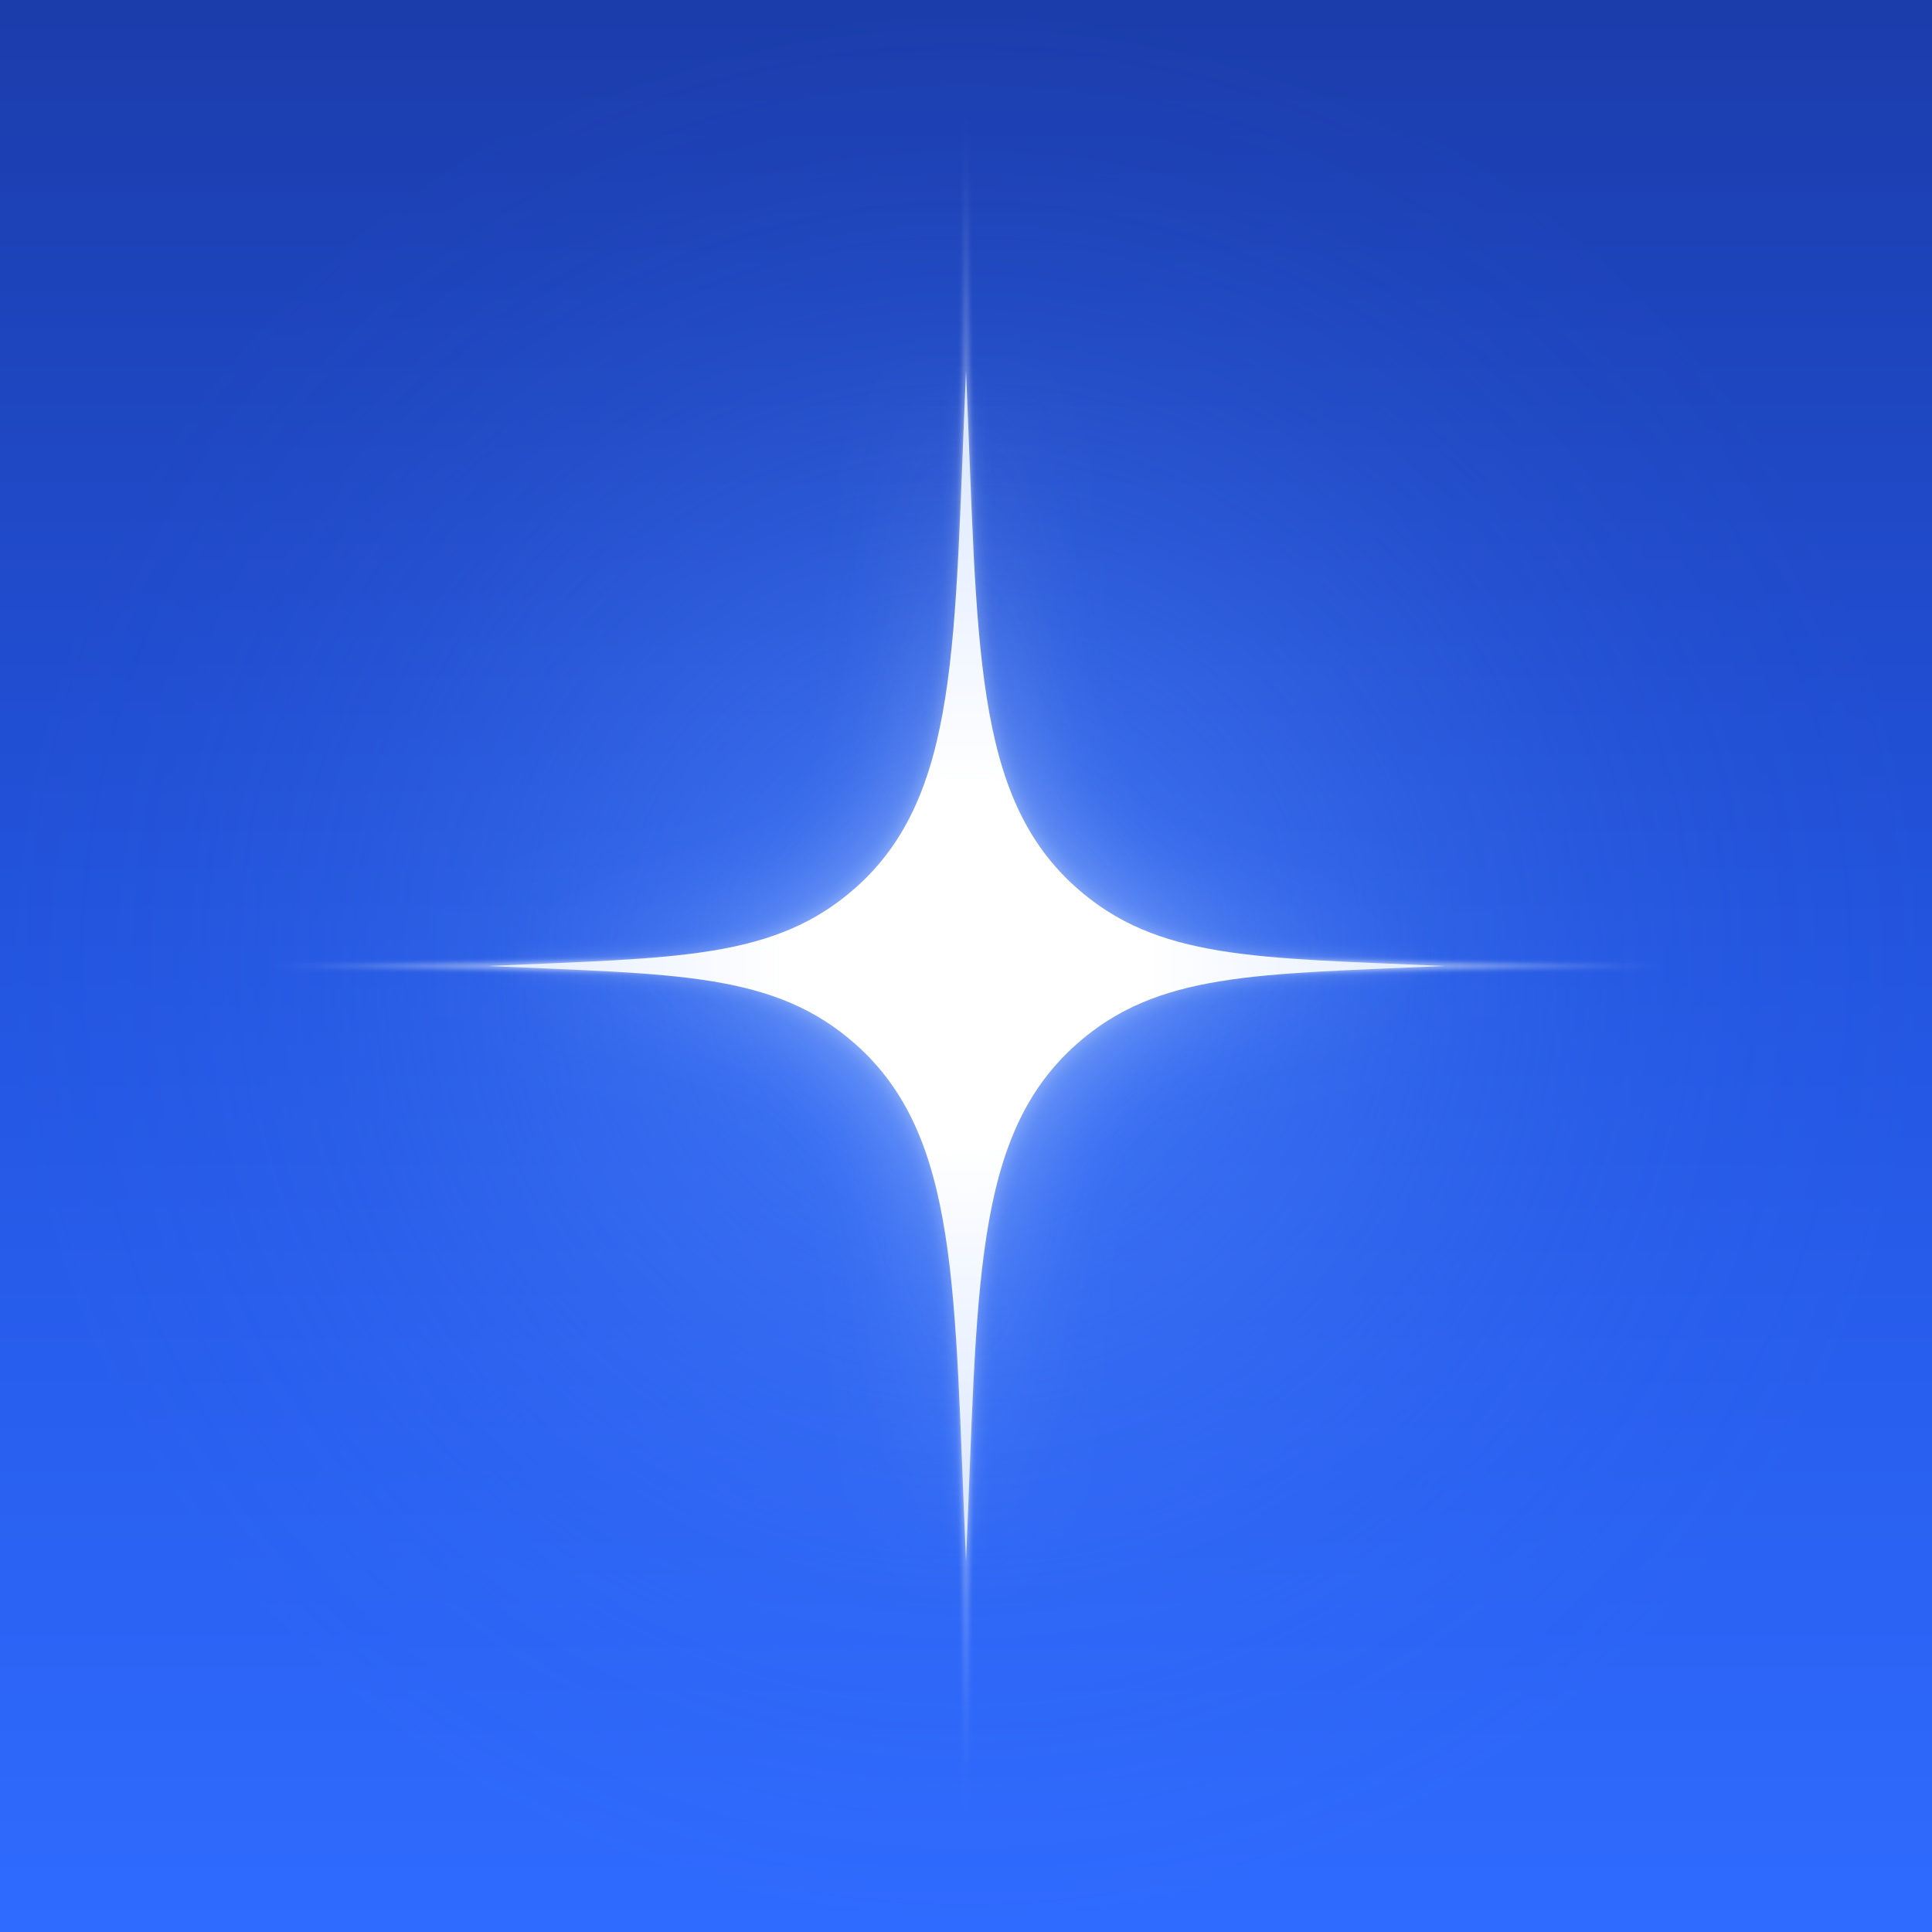
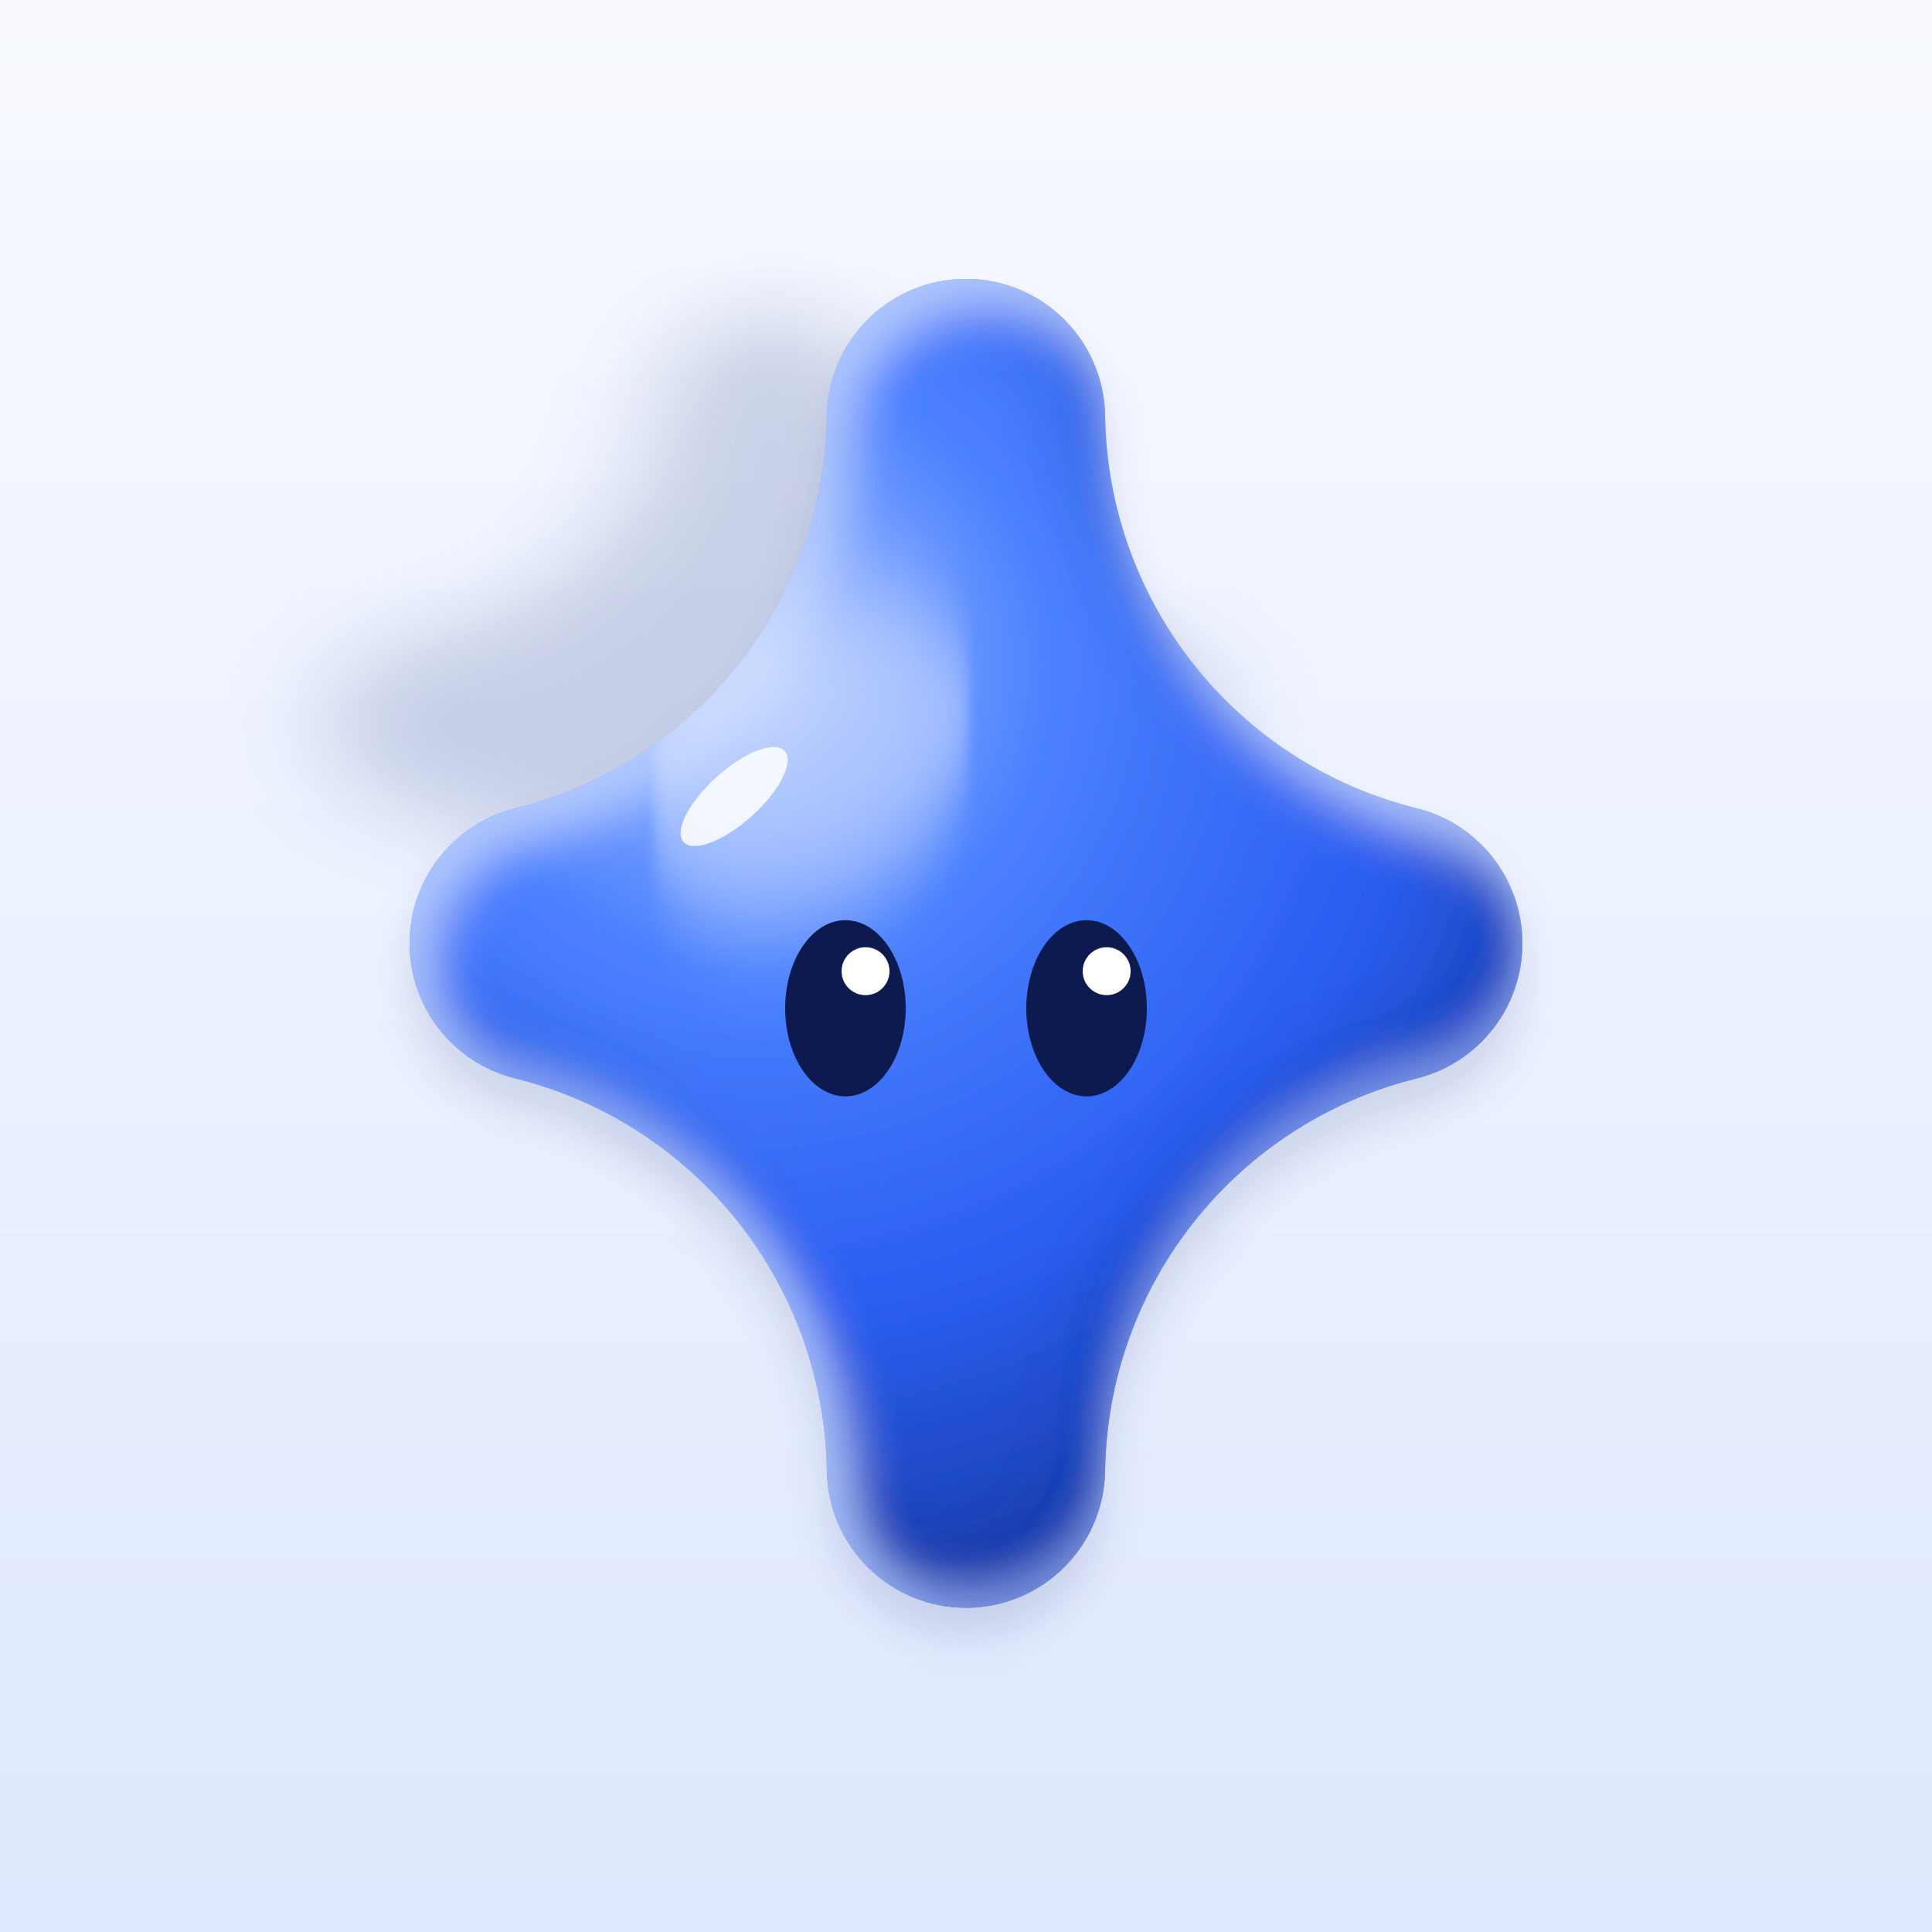
- <svg xmlns="http://www.w3.org/2000/svg" width="1024" height="1024" viewBox="0 0 1024 1024">
+ <svg xmlns="http://www.w3.org/2000/svg" viewBox="0 0 1024 1024" width="100%" height="100%">
  <defs>
-     <clipPath id="tile">
-       <path d="M0,0 H1024 V1024 H0Z" />
+     <linearGradient id="cbg" x1="0" y1="0" x2="0" y2="1024" gradientUnits="userSpaceOnUse">
+       <stop offset="0" stop-color="#f8faff" />
+       <stop offset="1" stop-color="#dfe8ff" />
+     </linearGradient>
+     <radialGradient id="cbody" gradientUnits="userSpaceOnUse" cx="397.31" cy="352.54" r="491.52">
+       <stop offset="0" stop-color="#a3c0ff" />
+       <stop offset="0.33" stop-color="#4a80ff" />
+       <stop offset="0.7" stop-color="#2a5ef0" />
+       <stop offset="1" stop-color="#1a3fb0" />
+     </radialGradient>
+     <filter id="csoft" x="-20%" y="-20%" width="140%" height="140%">
+       <feGaussianBlur in="SourceAlpha" stdDeviation="21.3" result="b" />
+       <feOffset in="b" dx="-14.75" dy="-19.66" result="o" />
+       <feComposite in="SourceAlpha" in2="o" operator="out" result="edge" />
+       <feFlood flood-color="#0f2f9e" flood-opacity="0.42" />
+       <feComposite in2="edge" operator="in" result="dark" />
+       <feGaussianBlur in="SourceAlpha" stdDeviation="13.11" result="b2" />
+       <feOffset in="b2" dx="11.47" dy="14.75" result="o2" />
+       <feComposite in="SourceAlpha" in2="o2" operator="out" result="edge2" />
+       <feFlood flood-color="#bcd2ff" flood-opacity="0.85" />
+       <feComposite in2="edge2" operator="in" result="lit" />
+       <feGaussianBlur in="SourceAlpha" stdDeviation="9.83" result="b3" />
+       <feOffset in="b3" dx="0" dy="-13.11" result="o3" />
+       <feComposite in="SourceAlpha" in2="o3" operator="out" result="edge3" />
+       <feFlood flood-color="#9ab8ff" flood-opacity="0.45" />
+       <feComposite in2="edge3" operator="in" result="bounce" />
+       <feMerge>
+         <feMergeNode in="SourceGraphic" />
+         <feMergeNode in="dark" />
+         <feMergeNode in="lit" />
+         <feMergeNode in="bounce" />
+       </feMerge>
+     </filter>
+     <filter id="cblur" x="-50%" y="-50%" width="200%" height="200%">
+       <feGaussianBlur stdDeviation="19.66" />
+     </filter>
+     <filter id="cshadow" x="-50%" y="-50%" width="200%" height="200%">
+       <feGaussianBlur stdDeviation="34.41" />
+     </filter>
+     <filter id="cshadowT" x="-50%" y="-50%" width="200%" height="200%">
+       <feGaussianBlur stdDeviation="10.65" />
+     </filter>
+     <clipPath id="cclip">
+       <path d="M438.28,220.36A73.73,73.73 0 0 1 585.72,220.36A217.79,217.79 0 0 0 750.96,428.45A73.73,73.73 0 0 1 750.96,571.55A217.79,217.79 0 0 0 585.72,779.64A73.73,73.73 0 0 1 438.28,779.64A217.79,217.79 0 0 0 273.04,571.55A73.73,73.73 0 0 1 273.04,428.45A217.79,217.79 0 0 0 438.28,220.36Z" />
    </clipPath>
-     <linearGradient id="sky" x1="0" y1="0" x2="0" y2="1024" gradientUnits="userSpaceOnUse">
-       <stop offset="0" stop-color="#1b3cab" />
-       <stop offset="0.5" stop-color="#2355e0" />
-       <stop offset="1" stop-color="#2f6bff" />
-     </linearGradient>
-     <radialGradient id="lit" cx="512" cy="512" r="512" gradientUnits="userSpaceOnUse">
-       <stop offset="0" stop-color="#4f86ff" stop-opacity="0.65" />
-       <stop offset="0.167" stop-color="#4f86ff" stop-opacity="0.542" />
-       <stop offset="0.333" stop-color="#4f86ff" stop-opacity="0.382" />
-       <stop offset="0.5" stop-color="#4f86ff" stop-opacity="0.224" />
-       <stop offset="0.667" stop-color="#4f86ff" stop-opacity="0.106" />
-       <stop offset="0.833" stop-color="#4f86ff" stop-opacity="0.036" />
-       <stop offset="1" stop-color="#4f86ff" stop-opacity="0" />
-     </radialGradient>
-     <filter id="bloom" x="-50%" y="-50%" width="200%" height="200%">
-       <feGaussianBlur stdDeviation="29.83" />
-     </filter>
-     <filter id="soft" x="-50%" y="-50%" width="200%" height="200%">
-       <feGaussianBlur stdDeviation="4.97" />
-     </filter>
-     <filter id="haze" x="-50%" y="-50%" width="200%" height="200%">
-       <feGaussianBlur stdDeviation="1.24" />
-     </filter>
-     <radialGradient id="spike" cx="512" cy="512" r="457.62" gradientUnits="userSpaceOnUse">
-       <stop offset="0" stop-color="#fff" stop-opacity="0.85" />
-       <stop offset="0.45" stop-color="#fff" stop-opacity="0.6" />
-       <stop offset="0.72" stop-color="#fff" stop-opacity="0.27" />
-       <stop offset="1" stop-color="#fff" stop-opacity="0" />
-     </radialGradient>
-     <radialGradient id="ray" cx="512" cy="512" r="321.91" gradientUnits="userSpaceOnUse">
-       <stop offset="0" stop-color="#fff" />
-       <stop offset="0.3" stop-color="#fff" />
-       <stop offset="1" stop-color="#d6e4ff" />
-     </radialGradient>
  </defs>
-   <path d="M0,0 H1024 V1024 H0Z" fill="url(#sky)" />
-   <g clip-path="url(#tile)">
-     <circle cx="512" cy="512" r="512" fill="url(#lit)" />
-     <path d="M512,196.4 C518.32,341.05 515.3,421.47 570.5,470.49 C613.39,508.58 665.21,507.61 765.85,512 C665.21,516.39 613.39,515.42 570.5,553.51 C515.3,602.53 518.32,682.95 512,827.6 C505.68,682.95 508.7,602.53 453.5,553.51 C410.61,515.42 358.79,516.39 258.15,512 C358.79,507.61 410.61,508.58 453.5,470.49 C508.7,421.47 505.68,341.05 512,196.4Z" fill="#a8c6ff" opacity="0.7" filter="url(#bloom)" />
-     <g fill="url(#spike)" filter="url(#haze)">
-       <path d="M512,54.38 L517.59,512 L512,969.62 L506.41,512Z" />
-       <path d="M143.92,512 L512,506.41 L880.08,512 L512,517.59Z" />
-     </g>
-     <path d="M512,196.4 C518.32,341.05 515.3,421.47 570.5,470.49 C613.39,508.58 665.21,507.61 765.85,512 C665.21,516.39 613.39,515.42 570.5,553.51 C515.3,602.53 518.32,682.95 512,827.6 C505.68,682.95 508.7,602.53 453.5,553.51 C410.61,515.42 358.79,516.39 258.15,512 C358.79,507.61 410.61,508.58 453.5,470.49 C508.7,421.47 505.68,341.05 512,196.4Z" fill="#fff" opacity="0.35" filter="url(#soft)" />
-     <path d="M512,196.4 C518.32,341.05 515.3,421.47 570.5,470.49 C613.39,508.58 665.21,507.61 765.85,512 C665.21,516.39 613.39,515.42 570.5,553.51 C515.3,602.53 518.32,682.95 512,827.6 C505.68,682.95 508.7,602.53 453.5,553.51 C410.61,515.42 358.79,516.39 258.15,512 C358.79,507.61 410.61,508.58 453.5,470.49 C508.7,421.47 505.68,341.05 512,196.4Z" fill="url(#ray)" />
+   <rect width="1024" height="1024" fill="url(#cbg)" />
+   <path d="M438.28,220.36A73.73,73.73 0 0 1 585.72,220.36A217.79,217.79 0 0 0 750.96,428.45A73.73,73.73 0 0 1 750.96,571.55A217.79,217.79 0 0 0 585.72,779.64A73.73,73.73 0 0 1 438.28,779.64A217.79,217.79 0 0 0 273.04,571.55A73.73,73.73 0 0 1 273.04,428.45A217.79,217.79 0 0 0 438.28,220.36Z" fill="#0e2266" opacity="0.13" filter="url(#cshadowT)" transform="translate(0,16.38)" />
+   <path d="M438.28,220.36A73.73,73.73 0 0 1 585.72,220.36A217.79,217.79 0 0 0 750.96,428.45A73.73,73.73 0 0 1 750.96,571.55A217.79,217.79 0 0 0 585.72,779.64A73.73,73.73 0 0 1 438.28,779.64A217.79,217.79 0 0 0 273.04,571.55A73.73,73.73 0 0 1 273.04,428.45A217.79,217.79 0 0 0 438.28,220.36Z" fill="#14307f" opacity="0.19" filter="url(#cshadow)" transform="translate(0,73.73) scale(0.8 0.62)" transform-origin="512 500" />
+   <path d="M438.28,220.36A73.73,73.73 0 0 1 585.72,220.36A217.79,217.79 0 0 0 750.96,428.45A73.73,73.73 0 0 1 750.96,571.55A217.79,217.79 0 0 0 585.72,779.64A73.73,73.73 0 0 1 438.28,779.64A217.79,217.79 0 0 0 273.04,571.55A73.73,73.73 0 0 1 273.04,428.45A217.79,217.79 0 0 0 438.28,220.36Z" fill="url(#cbody)" filter="url(#csoft)" />
+   <g clip-path="url(#cclip)">
+     <ellipse cx="430.08" cy="401.7" rx="73.73" ry="98.3" fill="#fff" opacity="0.38" filter="url(#cblur)" transform="rotate(40 430.08 401.7)" />
+     <ellipse cx="389.12" cy="422.18" rx="13.93" ry="36.04" fill="#fff" opacity="0.85" transform="rotate(48 389.12 422.18)" />
  </g>
+   <ellipse cx="448.1" cy="534.41" rx="31.95" ry="46.69" fill="#0d1a4f" />
+   <circle cx="458.75" cy="514.75" r="12.7" fill="#fff" />
+   <ellipse cx="575.9" cy="534.41" rx="31.95" ry="46.69" fill="#0d1a4f" />
+   <circle cx="586.55" cy="514.75" r="12.7" fill="#fff" />
</svg>
